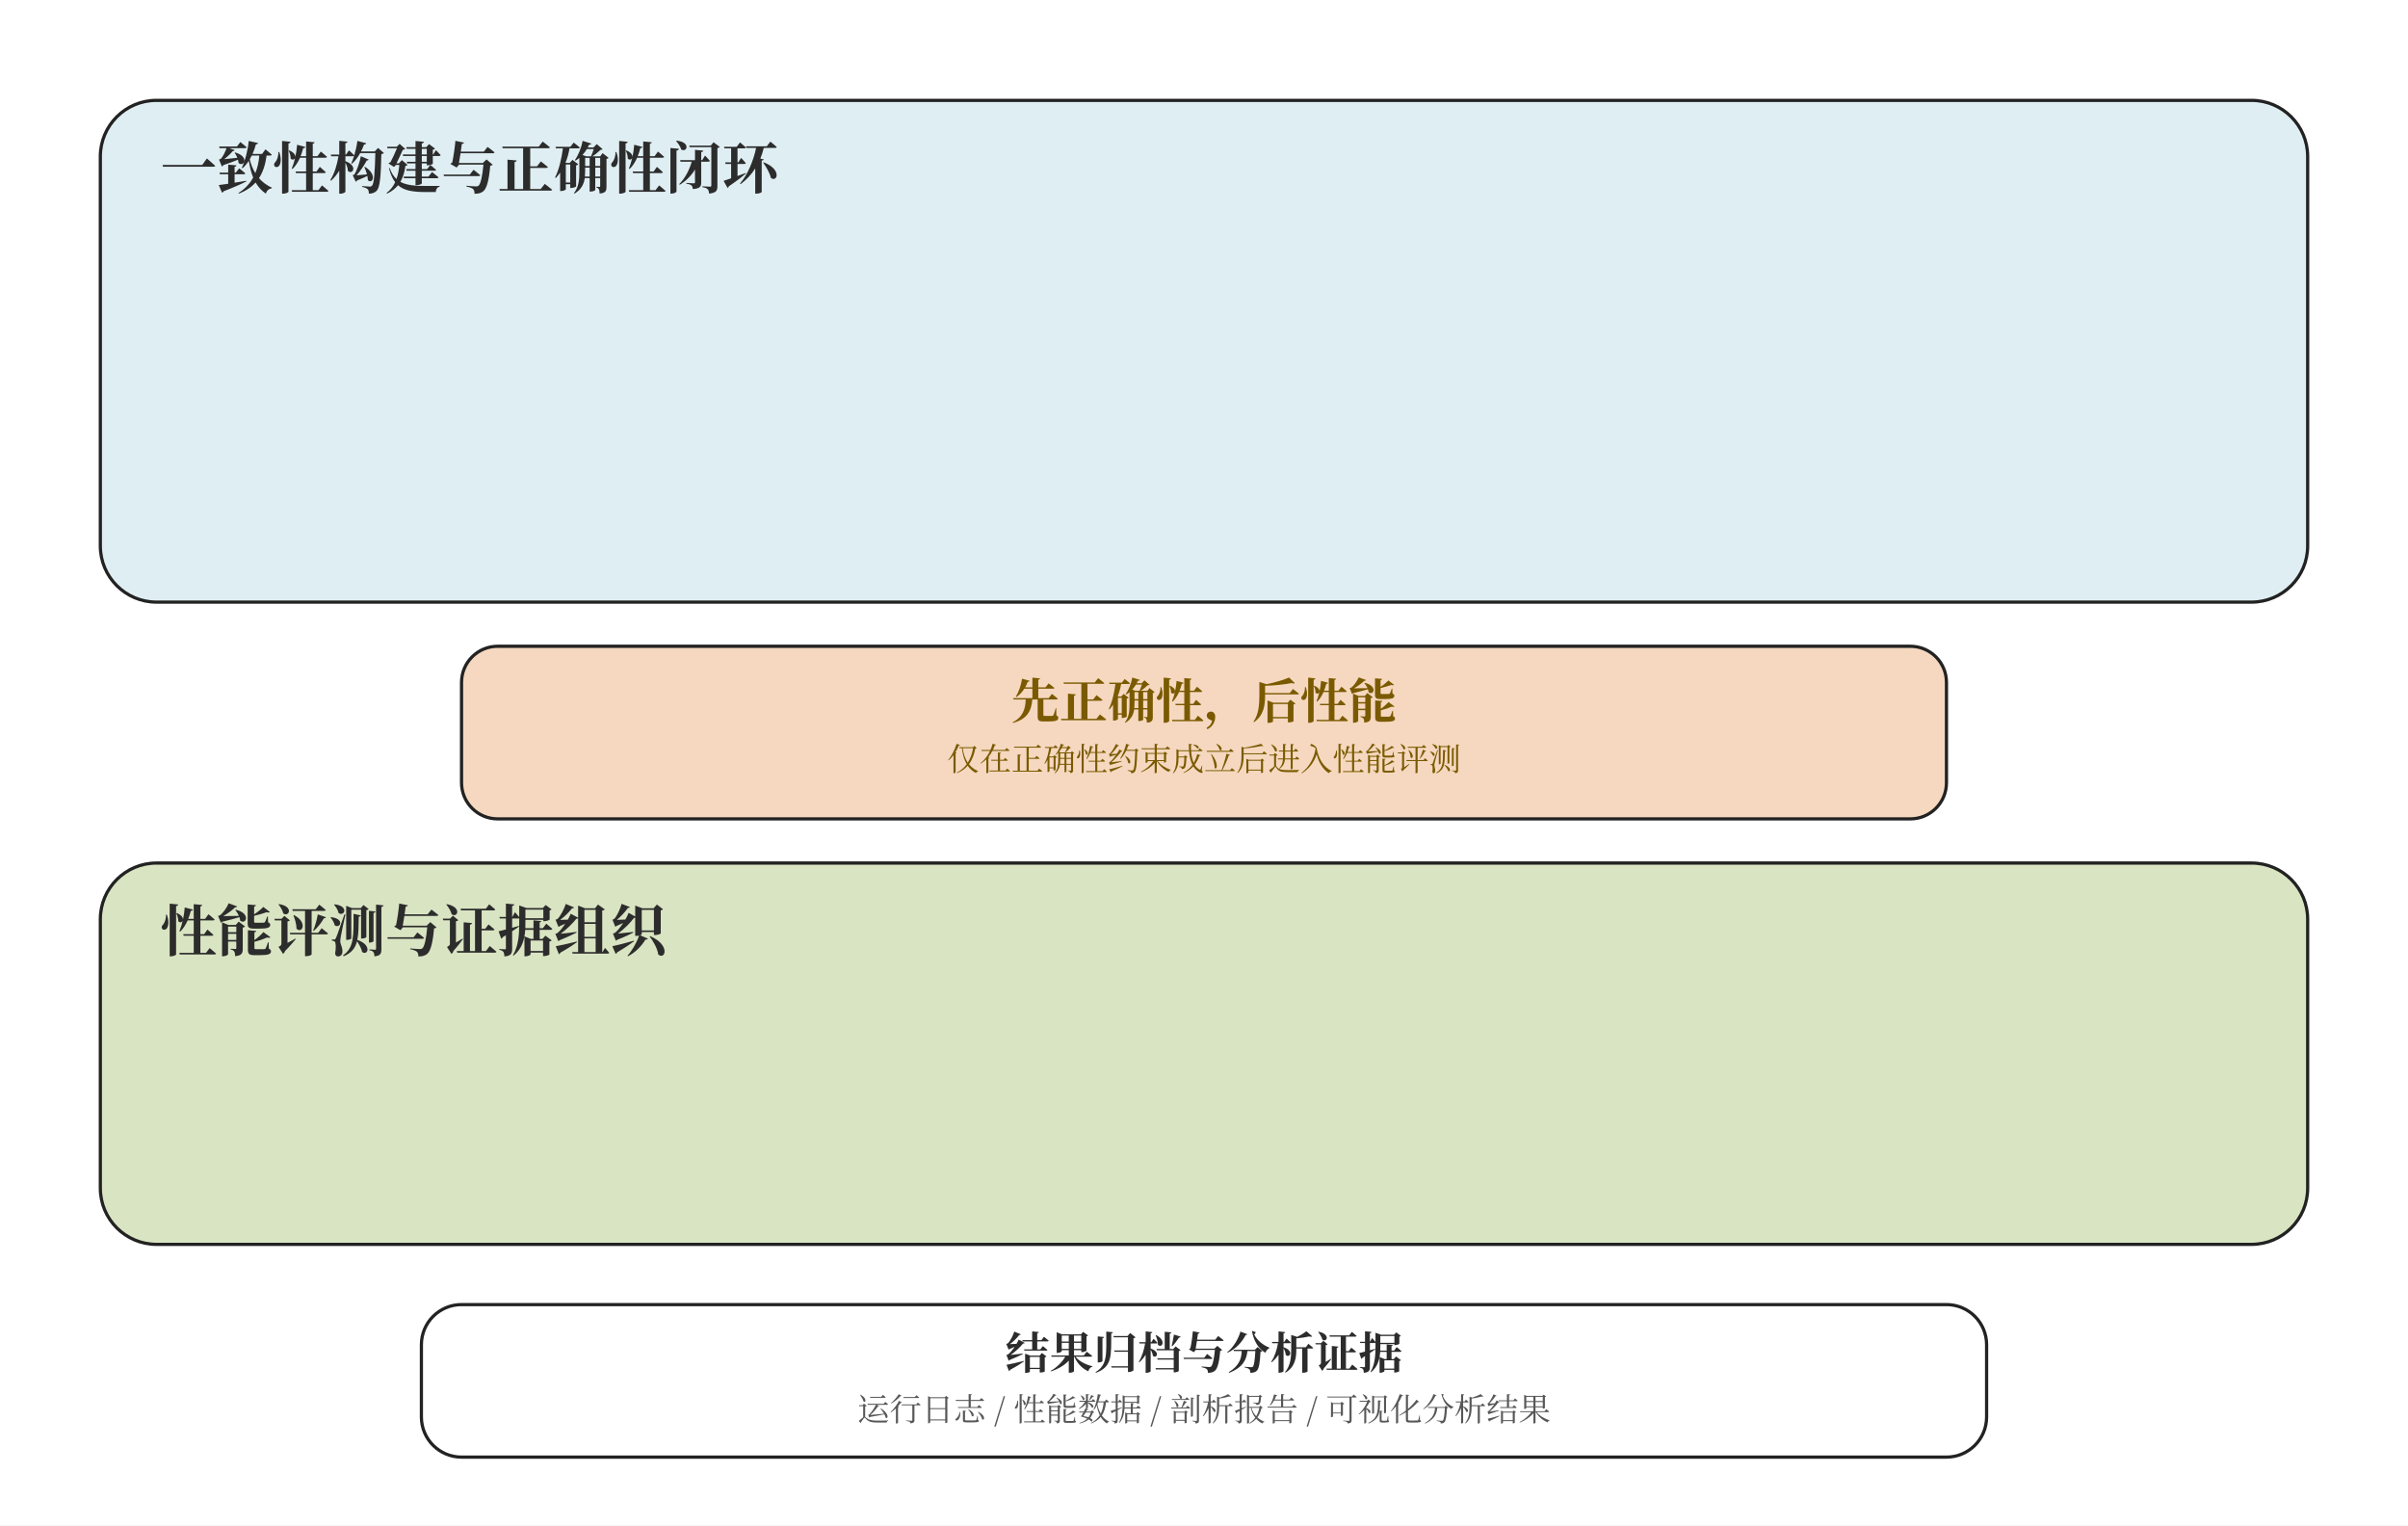
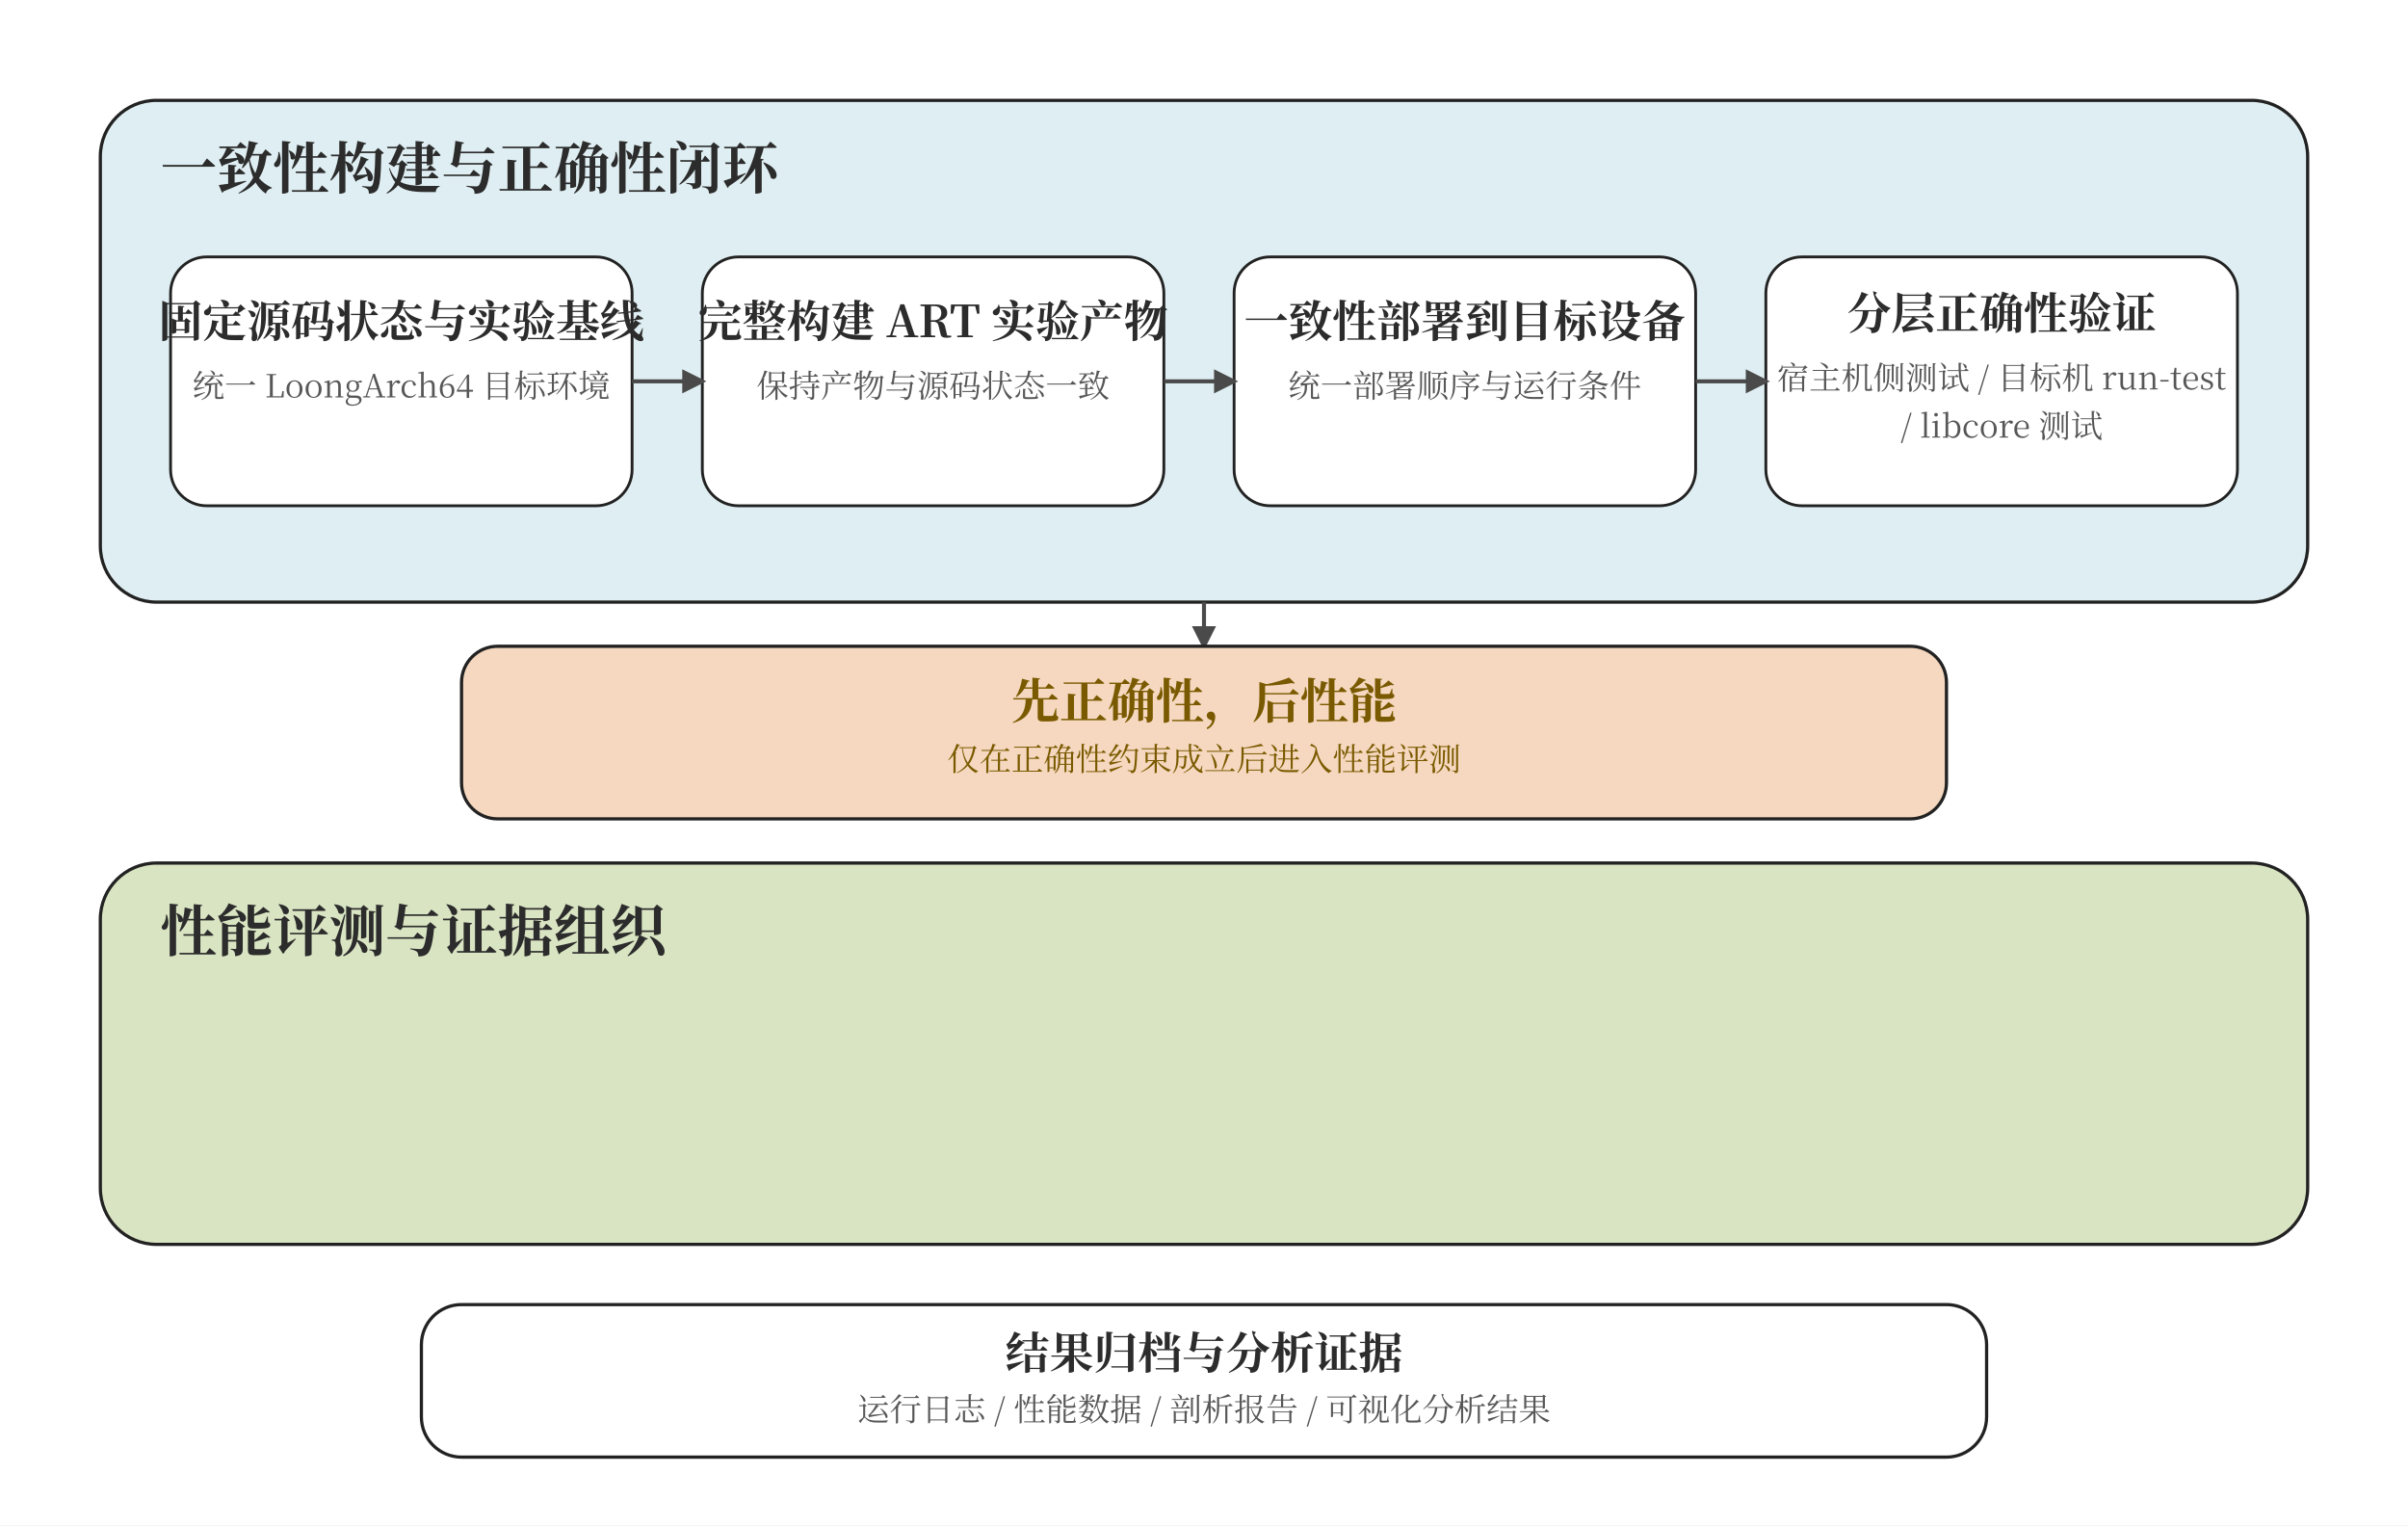
<svg xmlns="http://www.w3.org/2000/svg" width="1200" height="760" viewBox="0 0 1200 760">
  <defs>
    <marker id="arrow" markerWidth="12" markerHeight="12" refX="10" refY="6" orient="auto" markerUnits="userSpaceOnUse">
      <path d="M0,0 L12,6 L0,12 z" fill="#4a4a4a" />
    </marker>
    <style>
      .cn { font-family: "Songti SC", "STSong", "Noto Serif CJK SC", serif; fill: #2c2c2c; }
      .section-title { font-size: 28px; font-weight: 700; }
      .card-title { font-size: 22px; font-weight: 700; }
      .card-sub { font-size: 16px; fill: #575757; }
      .rule-main { font-size: 24px; font-weight: 700; fill: #7a5a00; }
      .rule-sub { font-size: 16px; fill: #7a5a00; }
      .tag { font-size: 16px; font-weight: 700; fill: #4b4b4b; }
      .panel { stroke: #222222; stroke-width: 1.6; }
      .card { fill: #ffffff; stroke: #222222; stroke-width: 1.4; }
      .connector { fill: none; stroke: #4a4a4a; stroke-width: 2; marker-end: url(#arrow); }
    </style>
  </defs>
  <rect x="0" y="0" width="1200" height="760" fill="#ffffff" />
  <rect x="50" y="50" width="1100" height="250" rx="28" ry="28" fill="#dfeef2" class="panel" />
  <text x="80" y="94" class="cn section-title">一致性构建与正确性闭环</text>
+   <rect x="85" y="128" width="230" height="124" rx="18" ry="18" class="card" />
+   <text x="200" y="168" text-anchor="middle" class="cn card-title">固定源码状态与实验基线</text>
+   <text x="200" y="198" text-anchor="middle" class="cn card-sub">统一 LoongArch64 目标环境</text>
+   <rect x="350" y="128" width="230" height="124" rx="18" ry="18" class="card" />
+   <text x="465" y="168" text-anchor="middle" class="cn card-title">完整构建 ART 实验产物</text>
+   <text x="465" y="198" text-anchor="middle" class="cn card-sub">保持产物与源码状态一致</text>
+   <rect x="615" y="128" width="230" height="124" rx="18" ry="18" class="card" />
+   <text x="730" y="168" text-anchor="middle" class="cn card-title">一致性部署到目标设备</text>
+   <text x="730" y="198" text-anchor="middle" class="cn card-sub">统一部署顺序与运行条件</text>
+   <rect x="880" y="128" width="235" height="124" rx="18" ry="18" class="card" />
+   <text x="997.5" y="164" text-anchor="middle" class="cn card-title">分层正确性验证</text>
+   <text x="997.5" y="194" text-anchor="middle" class="cn card-sub">宿主机侧测试 / 目标机 run-test</text>
+   <text x="997.5" y="218" text-anchor="middle" class="cn card-sub">/ libcore 测试</text>
+   <path d="M315 190 L350 190" class="connector" />
+   <path d="M580 190 L615 190" class="connector" />
+   <path d="M845 190 L880 190" class="connector" />
+   <path d="M600 300 L600 322" class="connector" />
  <rect x="230" y="322" width="740" height="86" rx="18" ry="18" fill="#f5d8bf" class="panel" />
  <text x="600" y="358" text-anchor="middle" class="cn rule-main">先正确性，后性能</text>
  <text x="600" y="384" text-anchor="middle" class="cn rule-sub">仅在正确性约束成立后进入性能评测</text>
  <rect x="50" y="430" width="1100" height="190" rx="28" ry="28" fill="#d9e4c2" class="panel" />
  <text x="80" y="474" class="cn section-title">性能评测与证据组织</text>
  <rect x="210" y="650" width="780" height="76" rx="20" ry="20" fill="#ffffff" class="panel" />
  <text x="600" y="682" text-anchor="middle" class="cn card-title">结果归档与分析证据</text>
  <text x="600" y="708" text-anchor="middle" class="cn card-sub">运行日志 / 性能数据 / 剖析报告 / 可视化分析结果</text>
</svg>
